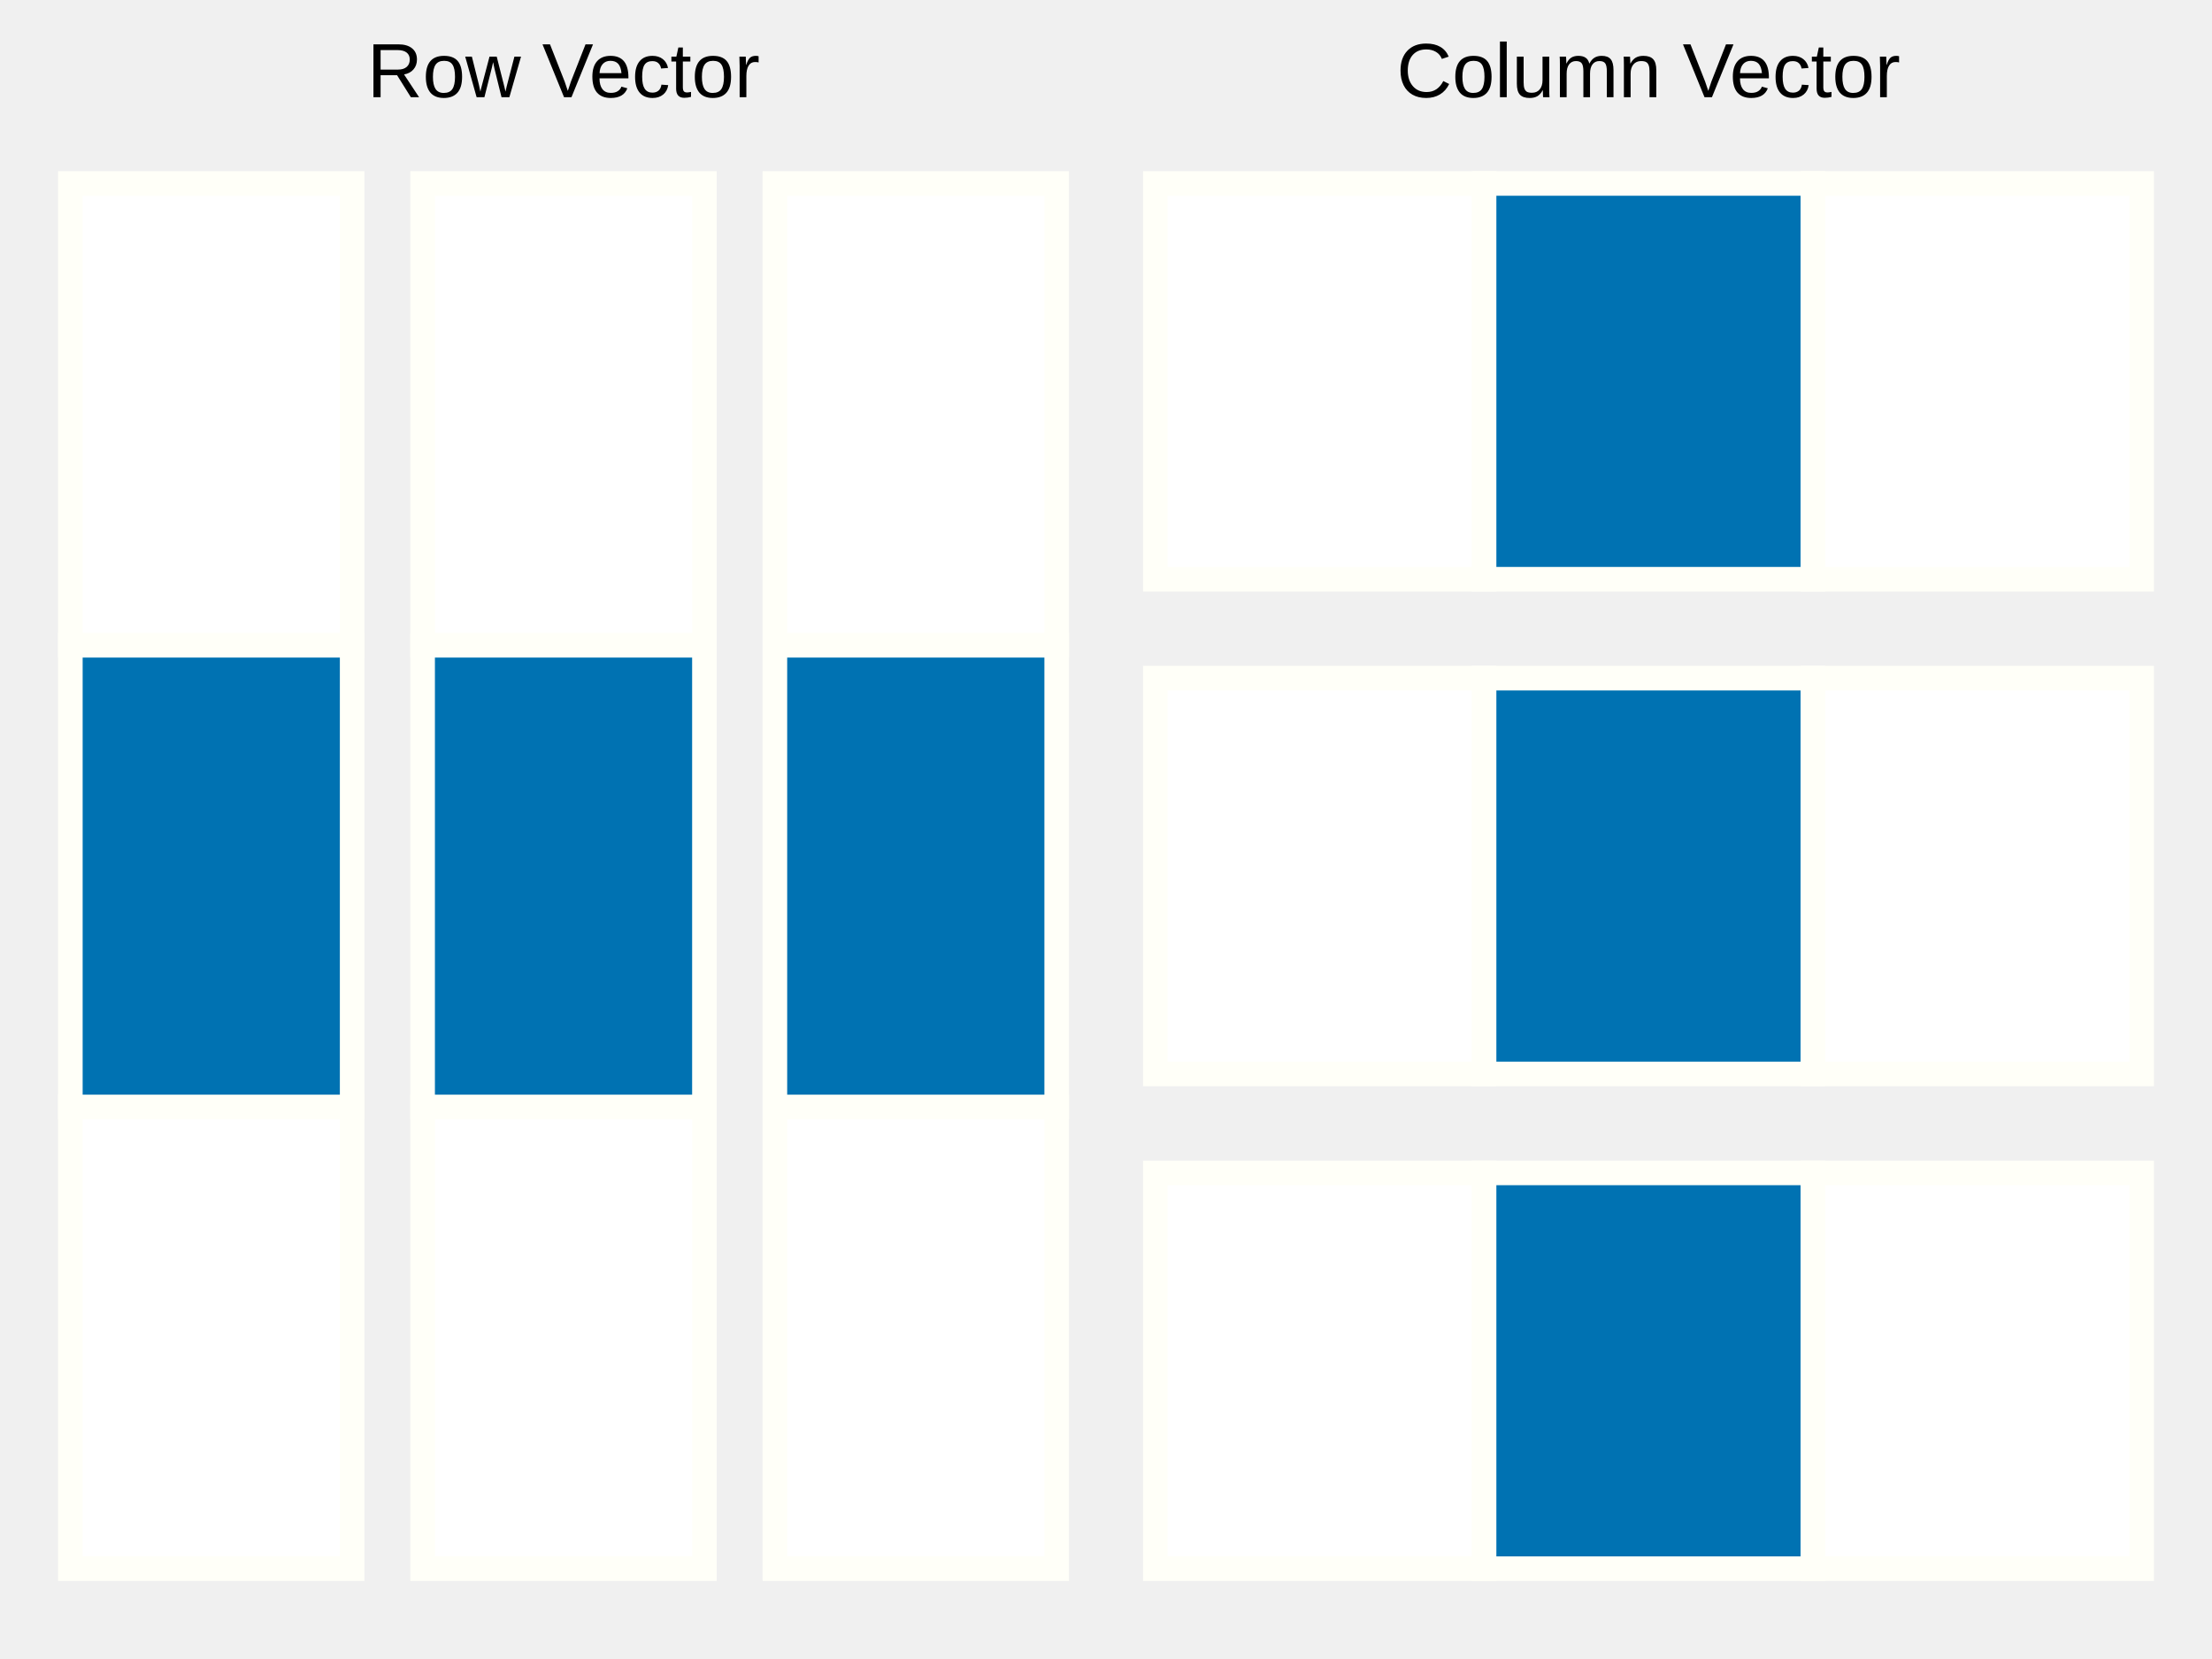
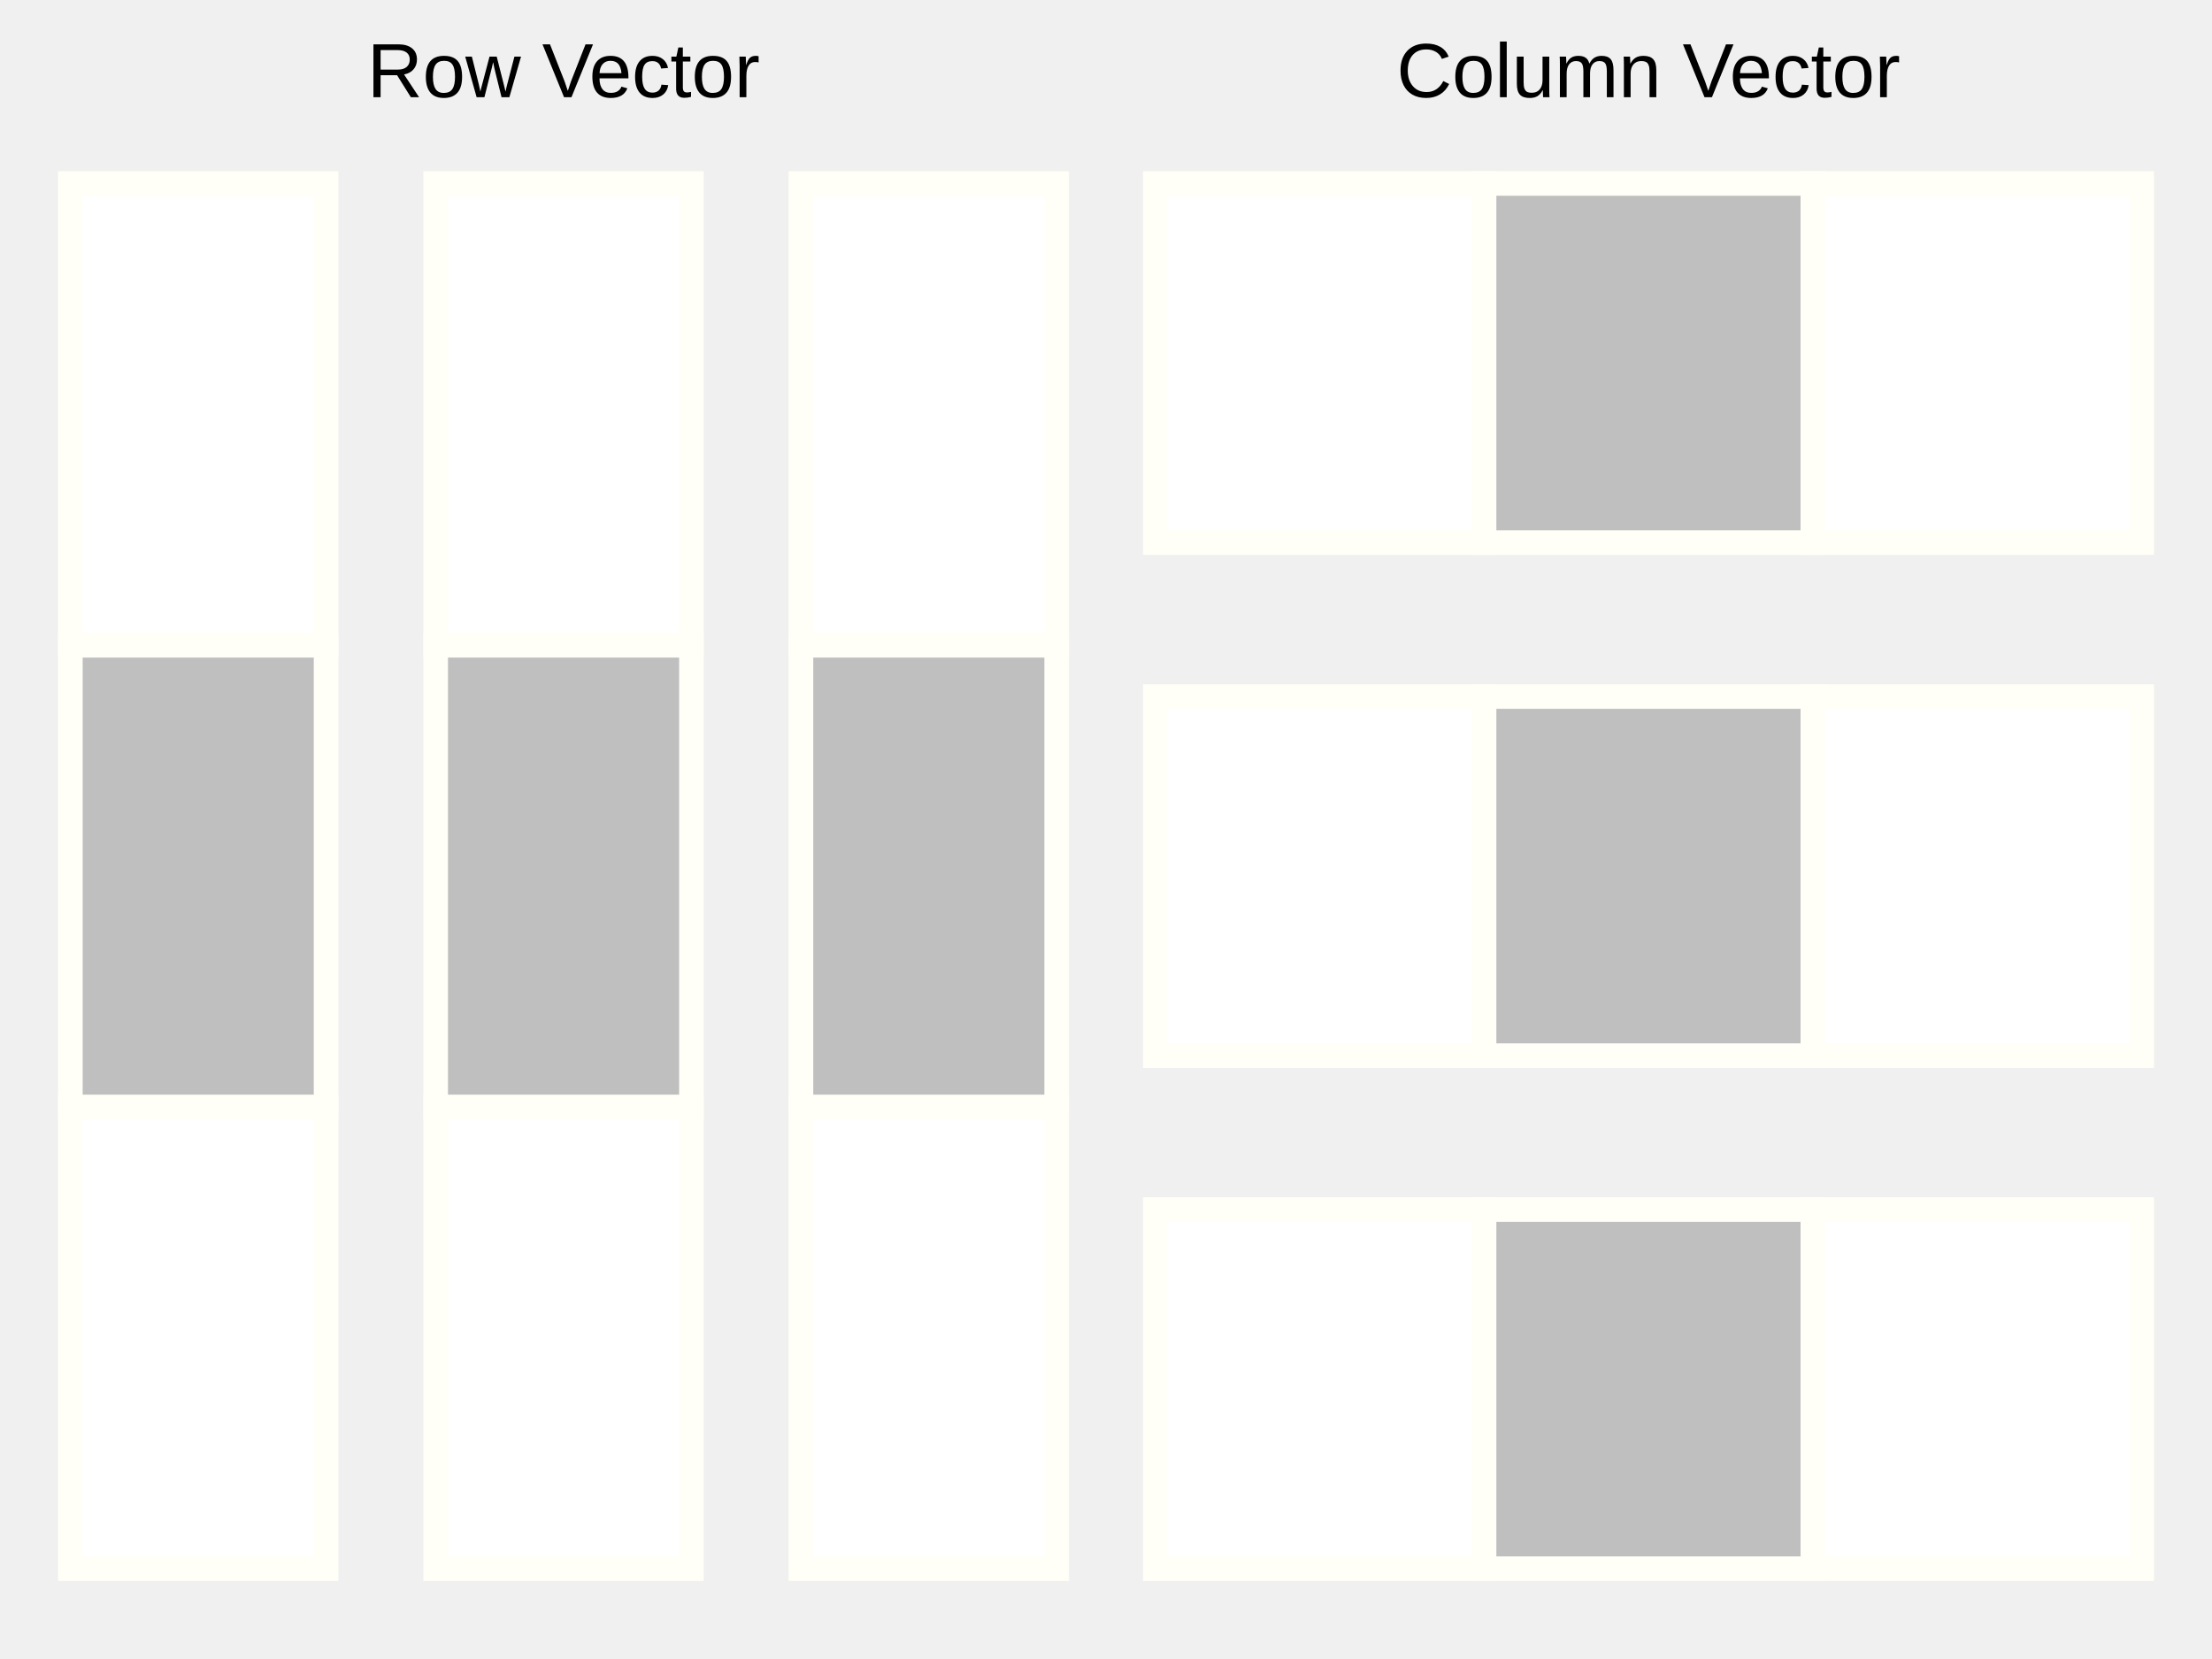
<svg xmlns="http://www.w3.org/2000/svg" class="svglite" width="576.00pt" height="432.00pt" viewBox="0 0 576.00 432.00">
  <defs>
    <style type="text/css">
    .svglite line, .svglite polyline, .svglite polygon, .svglite path, .svglite rect, .svglite circle {
      fill: none;
      stroke: #000000;
      stroke-linecap: round;
      stroke-linejoin: round;
      stroke-miterlimit: 10.00;
    }
    .svglite text {
      white-space: pre;
    }
  </style>
  </defs>
  <rect width="100%" height="100%" style="stroke: none; fill: none;" />
  <defs>
    <clipPath id="cpMC4wMHw1NzYuMDB8MC4wMHw0MzIuMDA=">
      <rect x="0.00" y="0.00" width="576.00" height="432.00" />
    </clipPath>
  </defs>
  <g clip-path="url(#cpMC4wMHw1NzYuMDB8MC4wMHw0MzIuMDA=)">
    <rect x="0.00" y="0.00" width="576.00" height="432.00" style="stroke-width: 1.07; stroke: none;" />
  </g>
  <defs>
    <clipPath id="cpNS40OHw1NzAuNTJ8MjkuNzN8NDI2LjUy">
      <rect x="5.48" y="29.73" width="565.04" height="396.79" />
    </clipPath>
  </defs>
  <g clip-path="url(#cpNS40OHw1NzAuNTJ8MjkuNzN8NDI2LjUy)">
</g>
  <g clip-path="url(#cpMC4wMHw1NzYuMDB8MC4wMHw0MzIuMDA=)">
</g>
  <defs>
    <clipPath id="cpNS40OHwyODguMDB8MjkuNzN8NDI2LjUy">
      <rect x="5.48" y="29.73" width="282.52" height="396.79" />
    </clipPath>
  </defs>
  <g clip-path="url(#cpNS40OHwyODguMDB8MjkuNzN8NDI2LjUy)">
-     <rect x="18.32" y="288.24" width="73.38" height="120.24" style="stroke-width: 6.40; stroke: #FFFFF8; stroke-linecap: butt; stroke-linejoin: miter; fill: #FFFFFF;" />
-     <rect x="18.32" y="168.01" width="73.38" height="120.24" style="stroke-width: 6.40; stroke: #FFFFF8; stroke-linecap: butt; stroke-linejoin: miter; fill: #0072B2;" />
-     <rect x="18.32" y="47.77" width="73.38" height="120.24" style="stroke-width: 6.40; stroke: #FFFFF8; stroke-linecap: butt; stroke-linejoin: miter; fill: #FFFFFF;" />
-     <rect x="110.05" y="288.24" width="73.38" height="120.24" style="stroke-width: 6.40; stroke: #FFFFF8; stroke-linecap: butt; stroke-linejoin: miter; fill: #FFFFFF;" />
-     <rect x="110.05" y="168.01" width="73.38" height="120.24" style="stroke-width: 6.40; stroke: #FFFFF8; stroke-linecap: butt; stroke-linejoin: miter; fill: #0072B2;" />
-     <rect x="110.05" y="47.77" width="73.38" height="120.24" style="stroke-width: 6.40; stroke: #FFFFF8; stroke-linecap: butt; stroke-linejoin: miter; fill: #FFFFFF;" />
-     <rect x="201.78" y="288.24" width="73.38" height="120.24" style="stroke-width: 6.40; stroke: #FFFFF8; stroke-linecap: butt; stroke-linejoin: miter; fill: #FFFFFF;" />
-     <rect x="201.78" y="168.01" width="73.38" height="120.24" style="stroke-width: 6.40; stroke: #FFFFF8; stroke-linecap: butt; stroke-linejoin: miter; fill: #0072B2;" />
-     <rect x="201.78" y="47.77" width="73.38" height="120.24" style="stroke-width: 6.40; stroke: #FFFFF8; stroke-linecap: butt; stroke-linejoin: miter; fill: #FFFFFF;" />
+     <rect x="18.32" y="288.24" width="66.59" height="120.24" style="stroke-width: 6.40; stroke: #FFFFF8; stroke-linecap: butt; stroke-linejoin: miter; fill: #FFFFFF;" />
+     <rect x="18.32" y="168.01" width="66.59" height="120.24" style="stroke-width: 6.40; stroke: #FFFFF8; stroke-linecap: butt; stroke-linejoin: miter; fill: #BFBFBF;" />
+     <rect x="18.32" y="47.77" width="66.59" height="120.24" style="stroke-width: 6.40; stroke: #FFFFF8; stroke-linecap: butt; stroke-linejoin: miter; fill: #FFFFFF;" />
+     <rect x="113.45" y="288.24" width="66.59" height="120.24" style="stroke-width: 6.40; stroke: #FFFFF8; stroke-linecap: butt; stroke-linejoin: miter; fill: #FFFFFF;" />
+     <rect x="113.45" y="168.01" width="66.59" height="120.24" style="stroke-width: 6.40; stroke: #FFFFF8; stroke-linecap: butt; stroke-linejoin: miter; fill: #BFBFBF;" />
+     <rect x="113.45" y="47.77" width="66.59" height="120.24" style="stroke-width: 6.40; stroke: #FFFFF8; stroke-linecap: butt; stroke-linejoin: miter; fill: #FFFFFF;" />
+     <rect x="208.57" y="288.24" width="66.59" height="120.24" style="stroke-width: 6.40; stroke: #FFFFF8; stroke-linecap: butt; stroke-linejoin: miter; fill: #FFFFFF;" />
+     <rect x="208.57" y="168.01" width="66.59" height="120.24" style="stroke-width: 6.40; stroke: #FFFFF8; stroke-linecap: butt; stroke-linejoin: miter; fill: #BFBFBF;" />
+     <rect x="208.57" y="47.77" width="66.59" height="120.24" style="stroke-width: 6.40; stroke: #FFFFF8; stroke-linecap: butt; stroke-linejoin: miter; fill: #FFFFFF;" />
  </g>
  <g clip-path="url(#cpMC4wMHw1NzYuMDB8MC4wMHw0MzIuMDA=)">
    <text x="146.74" y="25.31" text-anchor="middle" style="font-size: 20.00px; font-family: &quot;Arial&quot;;" textLength="103.38px" lengthAdjust="spacingAndGlyphs">Row Vector</text>
  </g>
  <defs>
    <clipPath id="cpMjg4LjAwfDU3MC41MnwyOS43M3w0MjYuNTI=">
      <rect x="288.00" y="29.73" width="282.52" height="396.79" />
    </clipPath>
  </defs>
  <g clip-path="url(#cpMjg4LjAwfDU3MC41MnwyOS43M3w0MjYuNTI=)">
-     <rect x="300.84" y="305.42" width="85.61" height="103.06" style="stroke-width: 6.40; stroke: #FFFFF8; stroke-linecap: butt; stroke-linejoin: miter; fill: #FFFFFF;" />
-     <rect x="300.84" y="176.59" width="85.61" height="103.06" style="stroke-width: 6.40; stroke: #FFFFF8; stroke-linecap: butt; stroke-linejoin: miter; fill: #FFFFFF;" />
-     <rect x="300.84" y="47.77" width="85.61" height="103.06" style="stroke-width: 6.40; stroke: #FFFFF8; stroke-linecap: butt; stroke-linejoin: miter; fill: #FFFFFF;" />
-     <rect x="386.45" y="305.42" width="85.61" height="103.06" style="stroke-width: 6.40; stroke: #FFFFF8; stroke-linecap: butt; stroke-linejoin: miter; fill: #0072B2;" />
-     <rect x="386.45" y="176.59" width="85.61" height="103.06" style="stroke-width: 6.40; stroke: #FFFFF8; stroke-linecap: butt; stroke-linejoin: miter; fill: #0072B2;" />
-     <rect x="386.45" y="47.77" width="85.61" height="103.06" style="stroke-width: 6.40; stroke: #FFFFF8; stroke-linecap: butt; stroke-linejoin: miter; fill: #0072B2;" />
-     <rect x="472.07" y="305.42" width="85.61" height="103.06" style="stroke-width: 6.40; stroke: #FFFFF8; stroke-linecap: butt; stroke-linejoin: miter; fill: #FFFFFF;" />
-     <rect x="472.07" y="176.59" width="85.61" height="103.06" style="stroke-width: 6.40; stroke: #FFFFF8; stroke-linecap: butt; stroke-linejoin: miter; fill: #FFFFFF;" />
-     <rect x="472.07" y="47.77" width="85.61" height="103.06" style="stroke-width: 6.40; stroke: #FFFFF8; stroke-linecap: butt; stroke-linejoin: miter; fill: #FFFFFF;" />
+     <rect x="300.84" y="314.96" width="85.61" height="93.52" style="stroke-width: 6.40; stroke: #FFFFF8; stroke-linecap: butt; stroke-linejoin: miter; fill: #FFFFFF;" />
+     <rect x="300.84" y="181.37" width="85.61" height="93.52" style="stroke-width: 6.40; stroke: #FFFFF8; stroke-linecap: butt; stroke-linejoin: miter; fill: #FFFFFF;" />
+     <rect x="300.84" y="47.77" width="85.61" height="93.52" style="stroke-width: 6.40; stroke: #FFFFF8; stroke-linecap: butt; stroke-linejoin: miter; fill: #FFFFFF;" />
+     <rect x="386.45" y="314.96" width="85.61" height="93.52" style="stroke-width: 6.40; stroke: #FFFFF8; stroke-linecap: butt; stroke-linejoin: miter; fill: #BFBFBF;" />
+     <rect x="386.45" y="181.37" width="85.61" height="93.52" style="stroke-width: 6.40; stroke: #FFFFF8; stroke-linecap: butt; stroke-linejoin: miter; fill: #BFBFBF;" />
+     <rect x="386.45" y="47.77" width="85.61" height="93.52" style="stroke-width: 6.40; stroke: #FFFFF8; stroke-linecap: butt; stroke-linejoin: miter; fill: #BFBFBF;" />
+     <rect x="472.07" y="314.96" width="85.61" height="93.52" style="stroke-width: 6.40; stroke: #FFFFF8; stroke-linecap: butt; stroke-linejoin: miter; fill: #FFFFFF;" />
+     <rect x="472.07" y="181.37" width="85.61" height="93.52" style="stroke-width: 6.40; stroke: #FFFFF8; stroke-linecap: butt; stroke-linejoin: miter; fill: #FFFFFF;" />
+     <rect x="472.07" y="47.77" width="85.61" height="93.52" style="stroke-width: 6.40; stroke: #FFFFF8; stroke-linecap: butt; stroke-linejoin: miter; fill: #FFFFFF;" />
  </g>
  <g clip-path="url(#cpMC4wMHw1NzYuMDB8MC4wMHw0MzIuMDA=)">
    <text x="429.26" y="25.31" text-anchor="middle" style="font-size: 20.00px; font-family: &quot;Arial&quot;;" textLength="132.29px" lengthAdjust="spacingAndGlyphs">Column Vector</text>
  </g>
</svg>
